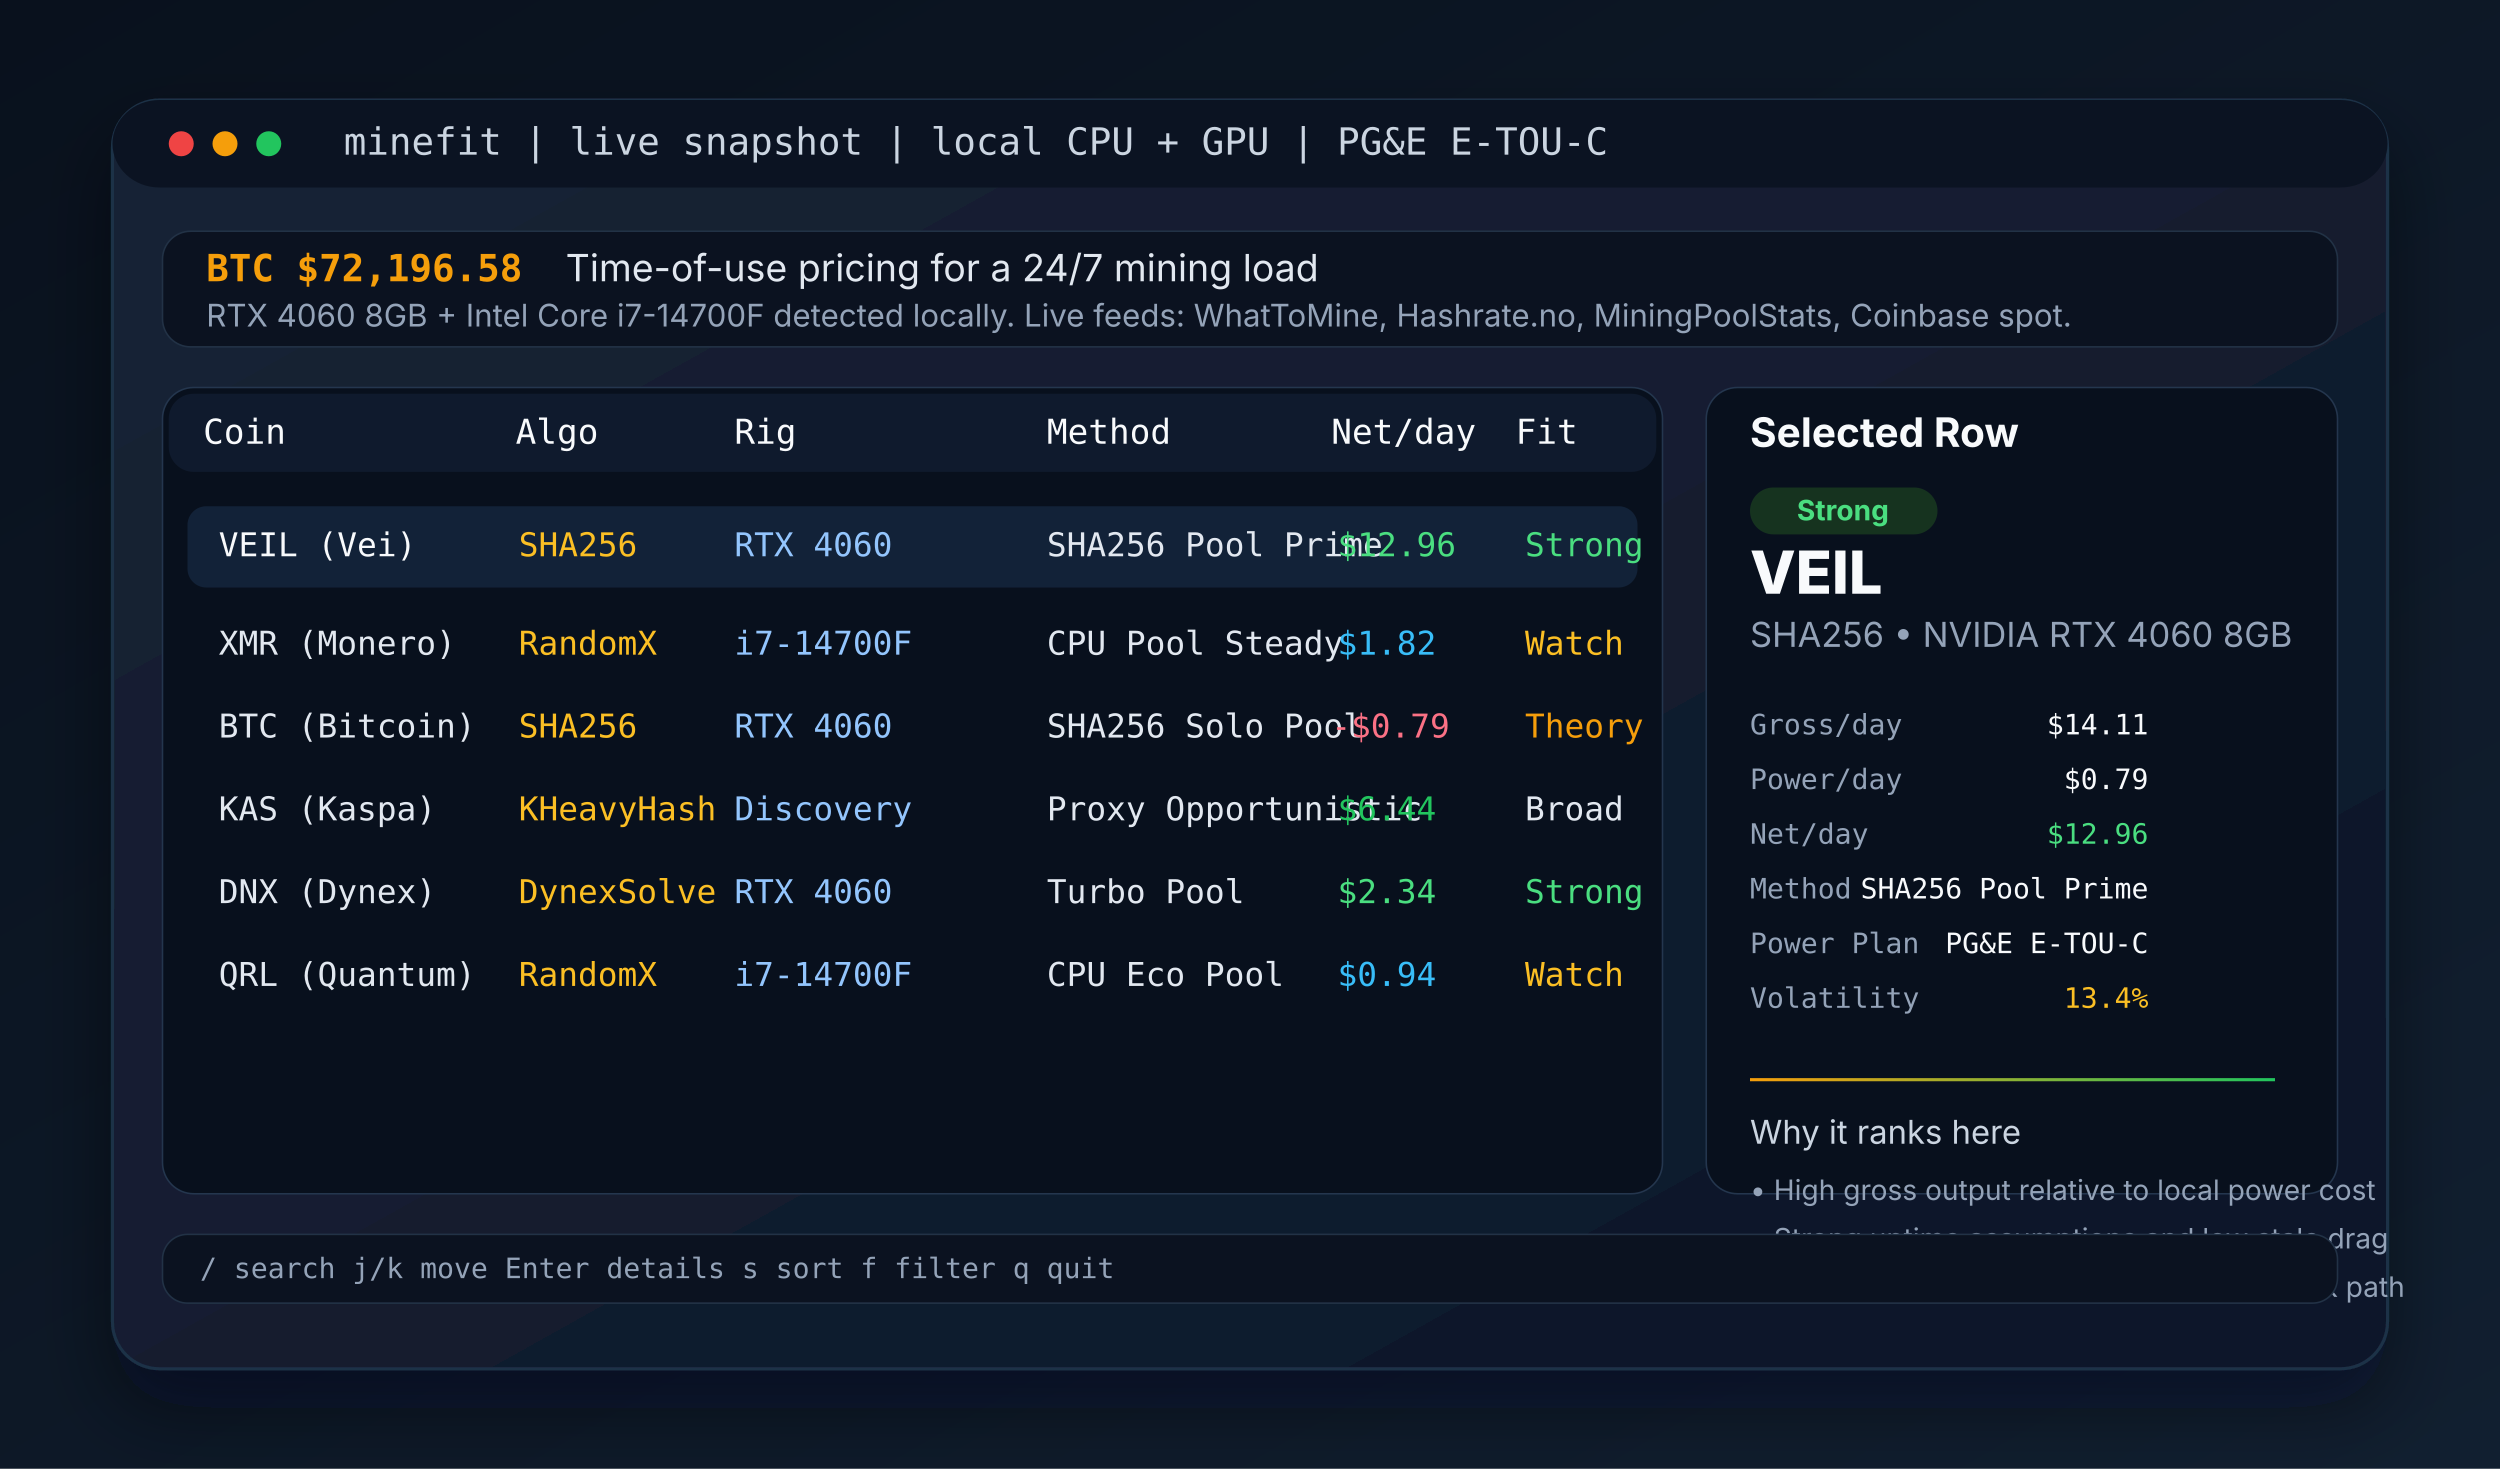
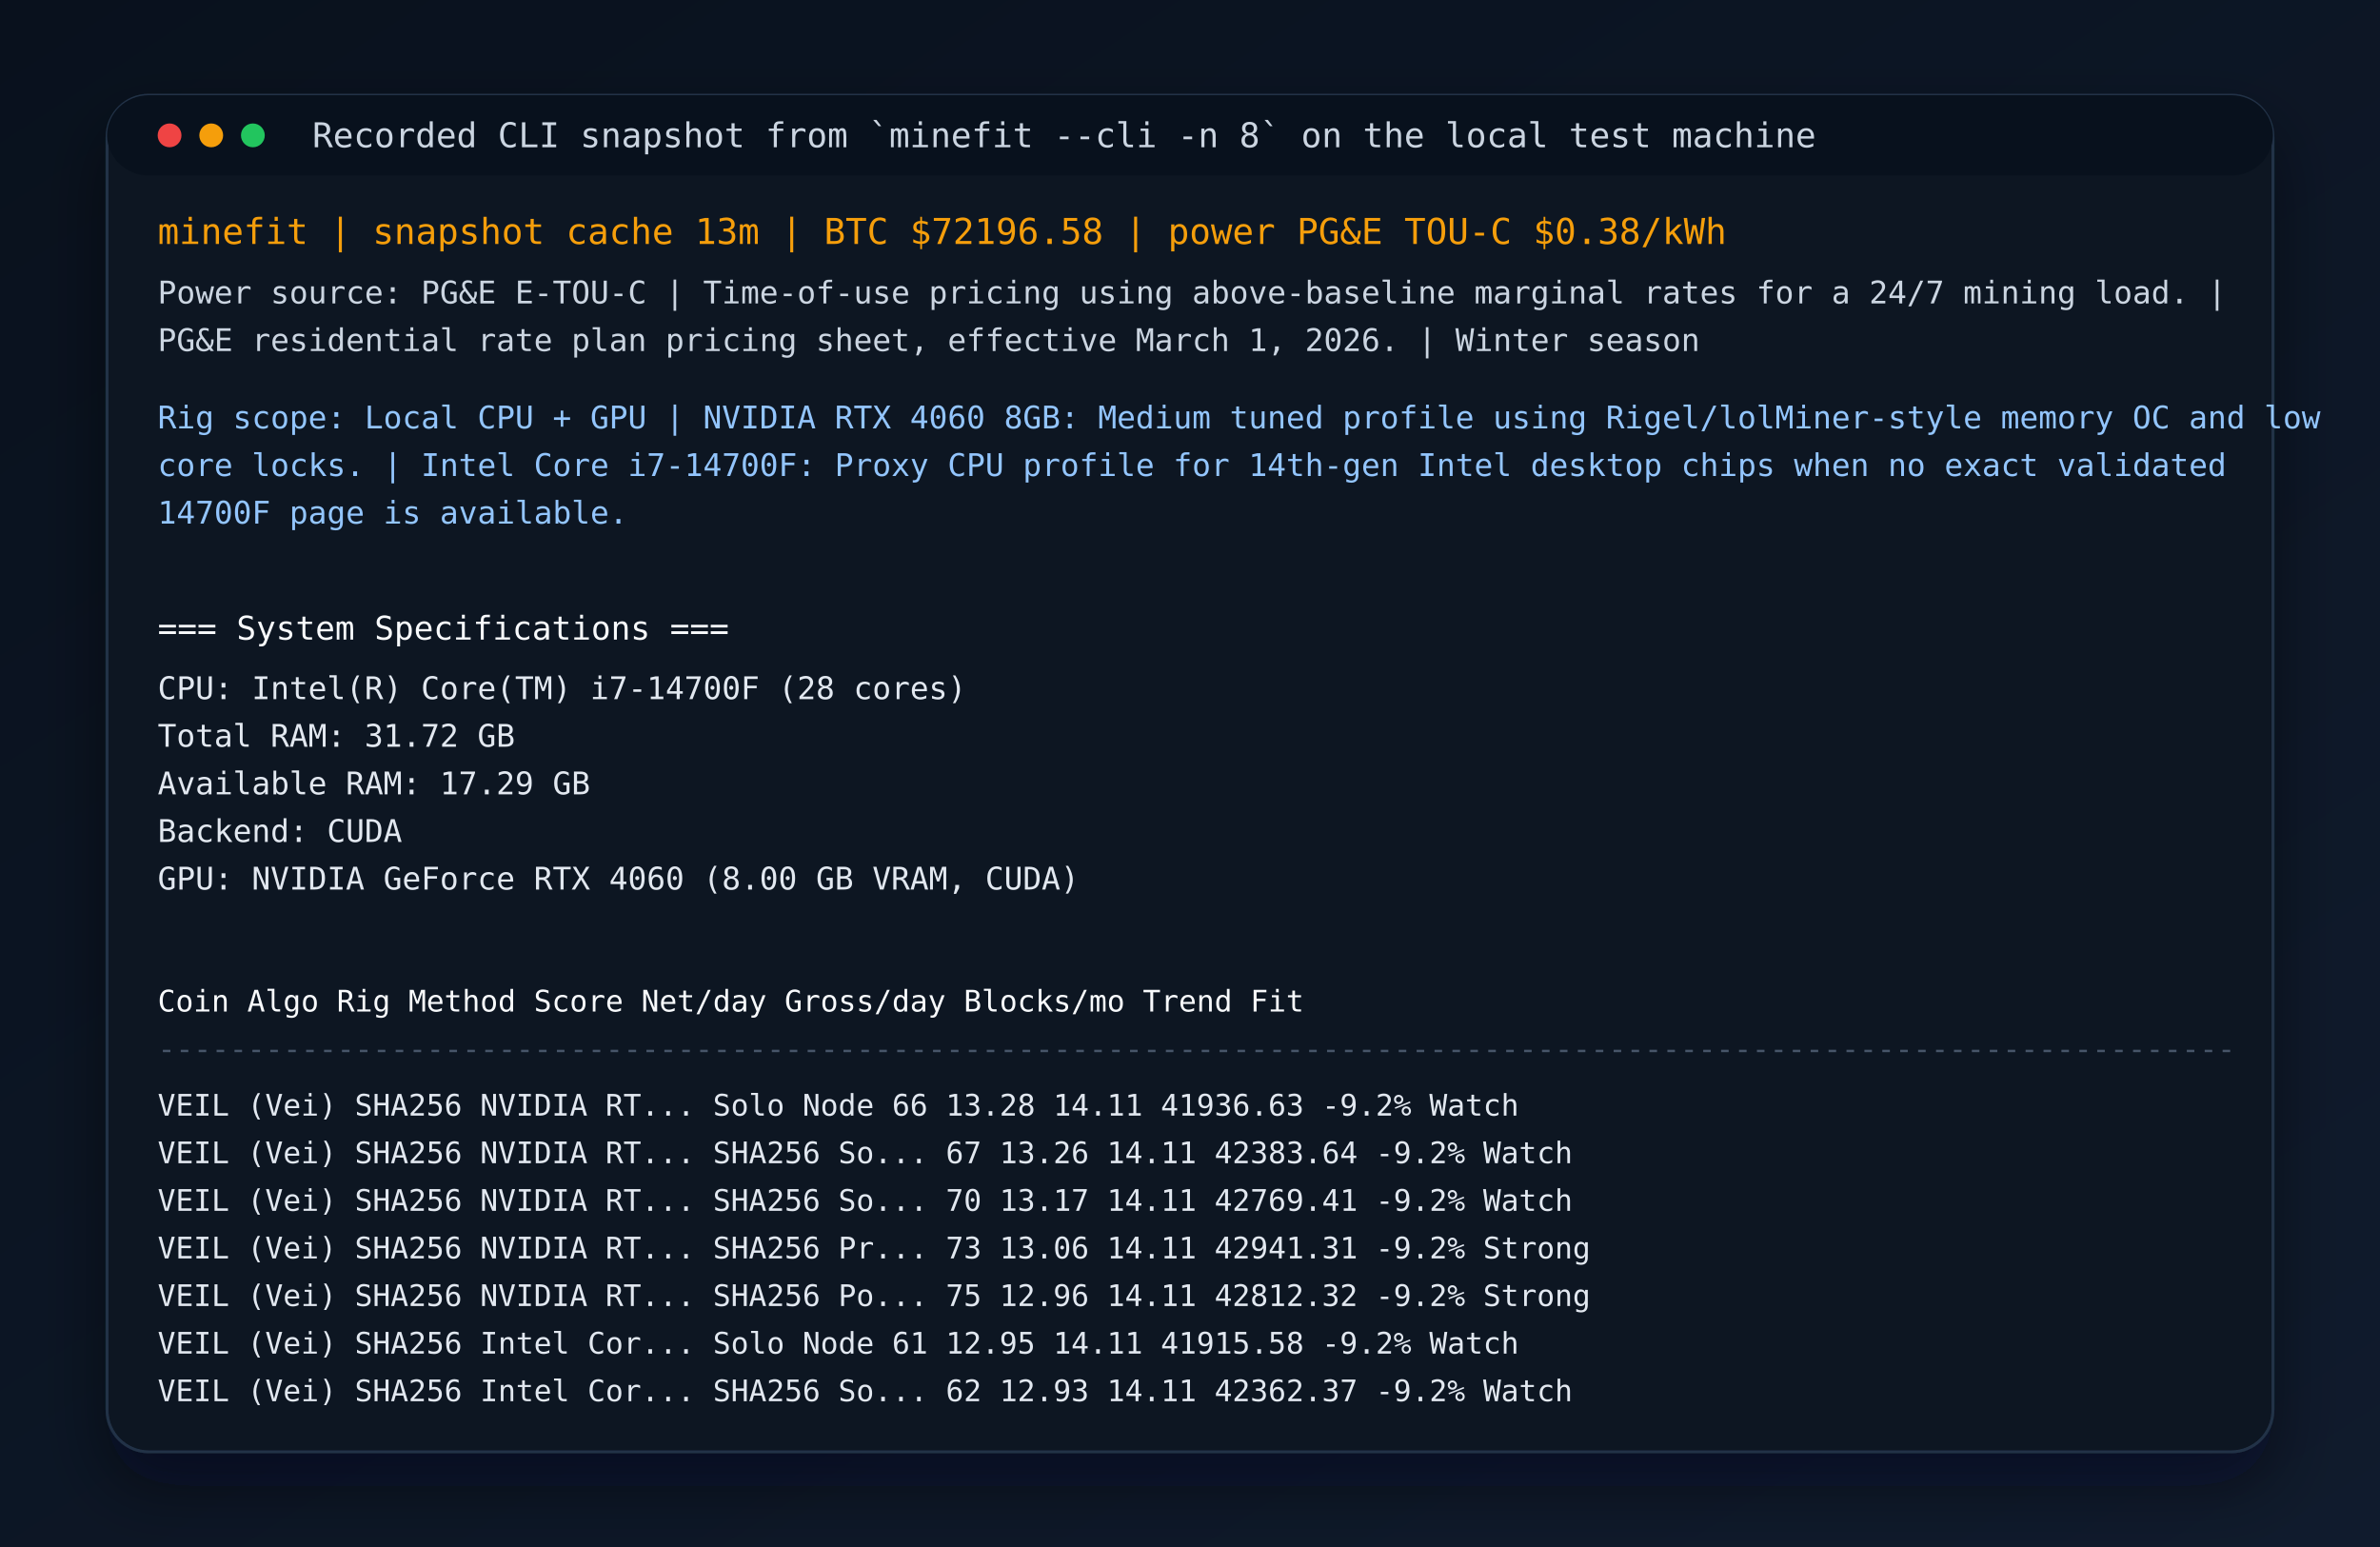
- <svg xmlns="http://www.w3.org/2000/svg" viewBox="0 0 1600 940" fill="none">
+ <svg xmlns="http://www.w3.org/2000/svg" viewBox="0 0 1600 1040" fill="none">
  <defs>
    <linearGradient id="page" x1="0" y1="0" x2="1" y2="1">
      <stop offset="0%" stop-color="#09111d" />
-       <stop offset="100%" stop-color="#111f30" />
-     </linearGradient>
-     <linearGradient id="frame" x1="0" y1="0" x2="1" y2="1">
-       <stop offset="0%" stop-color="#152235" />
-       <stop offset="100%" stop-color="#0f172a" />
-     </linearGradient>
-     <linearGradient id="accent" x1="0" y1="0" x2="1" y2="0">
-       <stop offset="0%" stop-color="#f59e0b" />
-       <stop offset="100%" stop-color="#22c55e" />
+       <stop offset="100%" stop-color="#101b2d" />
    </linearGradient>
    <filter id="shadow" x="-20%" y="-20%" width="140%" height="140%">
-       <feDropShadow dx="0" dy="24" stdDeviation="24" flood-color="#020617" flood-opacity="0.45" />
+       <feDropShadow dx="0" dy="22" stdDeviation="22" flood-color="#020617" flood-opacity="0.45" />
    </filter>
  </defs>
-   <rect width="1600" height="940" fill="url(#page)" />
-   <rect x="72" y="64" width="1456" height="812" rx="30" fill="url(#frame)" stroke="#1f3047" stroke-width="2" filter="url(#shadow)" />
-   <rect x="72" y="64" width="1456" height="56" rx="30" fill="#0b1322" />
-   <circle cx="116" cy="92" r="8" fill="#ef4444" />
-   <circle cx="144" cy="92" r="8" fill="#f59e0b" />
-   <circle cx="172" cy="92" r="8" fill="#22c55e" />
-   <text x="220" y="99" fill="#cbd5e1" font-family="Consolas, Menlo, monospace" font-size="24">minefit | live snapshot | local CPU + GPU | PG&amp;E E-TOU-C</text>
-   <rect x="104" y="148" width="1392" height="74" rx="18" fill="#0b1220" stroke="#223246" />
-   <text x="132" y="180" fill="#f59e0b" font-family="Consolas, Menlo, monospace" font-size="24" font-weight="700">BTC $72,196.58</text>
-   <text x="362" y="180" fill="#e2e8f0" font-family="Segoe UI, Inter, Arial, sans-serif" font-size="24">Time-of-use pricing for a 24/7 mining load</text>
-   <text x="132" y="209" fill="#94a3b8" font-family="Segoe UI, Inter, Arial, sans-serif" font-size="20">RTX 4060 8GB + Intel Core i7-14700F detected locally. Live feeds: WhatToMine, Hashrate.no, MiningPoolStats, Coinbase spot.</text>
-   <rect x="104" y="248" width="960" height="516" rx="20" fill="#08101d" stroke="#24364e" />
-   <rect x="108" y="252" width="952" height="50" rx="16" fill="#0f1a2d" />
-   <text x="130" y="284" fill="#f8fafc" font-family="Consolas, Menlo, monospace" font-size="22">Coin</text>
-   <text x="330" y="284" fill="#f8fafc" font-family="Consolas, Menlo, monospace" font-size="22">Algo</text>
-   <text x="470" y="284" fill="#f8fafc" font-family="Consolas, Menlo, monospace" font-size="22">Rig</text>
-   <text x="670" y="284" fill="#f8fafc" font-family="Consolas, Menlo, monospace" font-size="22">Method</text>
-   <text x="852" y="284" fill="#f8fafc" font-family="Consolas, Menlo, monospace" font-size="22">Net/day</text>
-   <text x="970" y="284" fill="#f8fafc" font-family="Consolas, Menlo, monospace" font-size="22">Fit</text>
-   <rect x="120" y="324" width="928" height="52" rx="12" fill="#122238" />
-   <text x="140" y="356" fill="#f8fafc" font-family="Consolas, Menlo, monospace" font-size="21">VEIL (Vei)</text>
-   <text x="332" y="356" fill="#fbbf24" font-family="Consolas, Menlo, monospace" font-size="21">SHA256</text>
-   <text x="470" y="356" fill="#93c5fd" font-family="Consolas, Menlo, monospace" font-size="21">RTX 4060</text>
-   <text x="670" y="356" fill="#e2e8f0" font-family="Consolas, Menlo, monospace" font-size="21">SHA256 Pool Prime</text>
-   <text x="856" y="356" fill="#4ade80" font-family="Consolas, Menlo, monospace" font-size="21">$12.96</text>
-   <text x="976" y="356" fill="#4ade80" font-family="Consolas, Menlo, monospace" font-size="21">Strong</text>
-   <text x="140" y="419" fill="#e2e8f0" font-family="Consolas, Menlo, monospace" font-size="21">XMR (Monero)</text>
-   <text x="332" y="419" fill="#fbbf24" font-family="Consolas, Menlo, monospace" font-size="21">RandomX</text>
-   <text x="470" y="419" fill="#93c5fd" font-family="Consolas, Menlo, monospace" font-size="21">i7-14700F</text>
-   <text x="670" y="419" fill="#e2e8f0" font-family="Consolas, Menlo, monospace" font-size="21">CPU Pool Steady</text>
-   <text x="856" y="419" fill="#38bdf8" font-family="Consolas, Menlo, monospace" font-size="21">$1.82</text>
-   <text x="976" y="419" fill="#fbbf24" font-family="Consolas, Menlo, monospace" font-size="21">Watch</text>
-   <text x="140" y="472" fill="#e2e8f0" font-family="Consolas, Menlo, monospace" font-size="21">BTC (Bitcoin)</text>
-   <text x="332" y="472" fill="#fbbf24" font-family="Consolas, Menlo, monospace" font-size="21">SHA256</text>
-   <text x="470" y="472" fill="#93c5fd" font-family="Consolas, Menlo, monospace" font-size="21">RTX 4060</text>
-   <text x="670" y="472" fill="#e2e8f0" font-family="Consolas, Menlo, monospace" font-size="21">SHA256 Solo Pool</text>
-   <text x="852" y="472" fill="#fb7185" font-family="Consolas, Menlo, monospace" font-size="21">-$0.79</text>
-   <text x="976" y="472" fill="#f59e0b" font-family="Consolas, Menlo, monospace" font-size="21">Theory</text>
-   <text x="140" y="525" fill="#e2e8f0" font-family="Consolas, Menlo, monospace" font-size="21">KAS (Kaspa)</text>
-   <text x="332" y="525" fill="#fbbf24" font-family="Consolas, Menlo, monospace" font-size="21">KHeavyHash</text>
-   <text x="470" y="525" fill="#93c5fd" font-family="Consolas, Menlo, monospace" font-size="21">Discovery</text>
-   <text x="670" y="525" fill="#e2e8f0" font-family="Consolas, Menlo, monospace" font-size="21">Proxy Opportunistic</text>
-   <text x="856" y="525" fill="#22c55e" font-family="Consolas, Menlo, monospace" font-size="21">$6.44</text>
-   <text x="976" y="525" fill="#e2e8f0" font-family="Consolas, Menlo, monospace" font-size="21">Broad</text>
-   <text x="140" y="578" fill="#e2e8f0" font-family="Consolas, Menlo, monospace" font-size="21">DNX (Dynex)</text>
-   <text x="332" y="578" fill="#fbbf24" font-family="Consolas, Menlo, monospace" font-size="21">DynexSolve</text>
-   <text x="470" y="578" fill="#93c5fd" font-family="Consolas, Menlo, monospace" font-size="21">RTX 4060</text>
-   <text x="670" y="578" fill="#e2e8f0" font-family="Consolas, Menlo, monospace" font-size="21">Turbo Pool</text>
-   <text x="856" y="578" fill="#4ade80" font-family="Consolas, Menlo, monospace" font-size="21">$2.34</text>
-   <text x="976" y="578" fill="#4ade80" font-family="Consolas, Menlo, monospace" font-size="21">Strong</text>
-   <text x="140" y="631" fill="#e2e8f0" font-family="Consolas, Menlo, monospace" font-size="21">QRL (Quantum)</text>
-   <text x="332" y="631" fill="#fbbf24" font-family="Consolas, Menlo, monospace" font-size="21">RandomX</text>
-   <text x="470" y="631" fill="#93c5fd" font-family="Consolas, Menlo, monospace" font-size="21">i7-14700F</text>
-   <text x="670" y="631" fill="#e2e8f0" font-family="Consolas, Menlo, monospace" font-size="21">CPU Eco Pool</text>
-   <text x="856" y="631" fill="#38bdf8" font-family="Consolas, Menlo, monospace" font-size="21">$0.94</text>
-   <text x="976" y="631" fill="#fbbf24" font-family="Consolas, Menlo, monospace" font-size="21">Watch</text>
-   <rect x="1092" y="248" width="404" height="516" rx="20" fill="#08101d" stroke="#24364e" />
-   <text x="1120" y="286" fill="#f8fafc" font-family="Segoe UI, Inter, Arial, sans-serif" font-size="26" font-weight="700">Selected Row</text>
-   <rect x="1120" y="312" width="120" height="30" rx="15" fill="#16331f" />
-   <text x="1150" y="333" fill="#4ade80" font-family="Segoe UI, Inter, Arial, sans-serif" font-size="18" font-weight="700">Strong</text>
-   <text x="1120" y="380" fill="#f8fafc" font-family="Segoe UI, Inter, Arial, sans-serif" font-size="38" font-weight="800">VEIL</text>
-   <text x="1120" y="414" fill="#94a3b8" font-family="Segoe UI, Inter, Arial, sans-serif" font-size="22">SHA256 • NVIDIA RTX 4060 8GB</text>
-   <text x="1120" y="470" fill="#94a3b8" font-family="Consolas, Menlo, monospace" font-size="18">Gross/day</text>
-   <text x="1375" y="470" fill="#f8fafc" font-family="Consolas, Menlo, monospace" font-size="18" text-anchor="end">$14.11</text>
-   <text x="1120" y="505" fill="#94a3b8" font-family="Consolas, Menlo, monospace" font-size="18">Power/day</text>
-   <text x="1375" y="505" fill="#f8fafc" font-family="Consolas, Menlo, monospace" font-size="18" text-anchor="end">$0.79</text>
-   <text x="1120" y="540" fill="#94a3b8" font-family="Consolas, Menlo, monospace" font-size="18">Net/day</text>
-   <text x="1375" y="540" fill="#4ade80" font-family="Consolas, Menlo, monospace" font-size="18" text-anchor="end">$12.96</text>
-   <text x="1120" y="575" fill="#94a3b8" font-family="Consolas, Menlo, monospace" font-size="18">Method</text>
-   <text x="1375" y="575" fill="#f8fafc" font-family="Consolas, Menlo, monospace" font-size="18" text-anchor="end">SHA256 Pool Prime</text>
-   <text x="1120" y="610" fill="#94a3b8" font-family="Consolas, Menlo, monospace" font-size="18">Power Plan</text>
-   <text x="1375" y="610" fill="#f8fafc" font-family="Consolas, Menlo, monospace" font-size="18" text-anchor="end">PG&amp;E E-TOU-C</text>
-   <text x="1120" y="645" fill="#94a3b8" font-family="Consolas, Menlo, monospace" font-size="18">Volatility</text>
-   <text x="1375" y="645" fill="#fbbf24" font-family="Consolas, Menlo, monospace" font-size="18" text-anchor="end">13.4%</text>
-   <rect x="1120" y="690" width="336" height="2" fill="url(#accent)" />
-   <text x="1120" y="732" fill="#cbd5e1" font-family="Segoe UI, Inter, Arial, sans-serif" font-size="21">Why it ranks here</text>
-   <text x="1120" y="768" fill="#94a3b8" font-family="Segoe UI, Inter, Arial, sans-serif" font-size="18">• High gross output relative to local power cost</text>
-   <text x="1120" y="799" fill="#94a3b8" font-family="Segoe UI, Inter, Arial, sans-serif" font-size="18">• Strong uptime assumptions and low stale drag</text>
-   <text x="1120" y="830" fill="#94a3b8" font-family="Segoe UI, Inter, Arial, sans-serif" font-size="18">• Live market data and validated benchmark path</text>
-   <rect x="104" y="790" width="1392" height="44" rx="16" fill="#0b1220" stroke="#223246" />
-   <text x="128" y="818" fill="#94a3b8" font-family="Consolas, Menlo, monospace" font-size="18">/ search  j/k move  Enter details  s sort  f filter  q quit</text>
+   <rect width="1600" height="1040" fill="url(#page)" />
+   <rect x="72" y="64" width="1456" height="912" rx="28" fill="#0b1220" stroke="#223246" stroke-width="2" filter="url(#shadow)" />
+   <rect x="72" y="64" width="1456" height="54" rx="28" fill="#08111d" />
+   <circle cx="114" cy="91" r="8" fill="#ef4444" />
+   <circle cx="142" cy="91" r="8" fill="#f59e0b" />
+   <circle cx="170" cy="91" r="8" fill="#22c55e" />
+   <text x="210" y="99" fill="#cbd5e1" font-family="Consolas, Menlo, monospace" font-size="23">Recorded CLI snapshot from `minefit --cli -n 8` on the local test machine</text>
+   <text x="106" y="164" fill="#f59e0b" font-family="Consolas, Menlo, monospace" font-size="24">minefit | snapshot cache 13m | BTC $72196.58 | power PG&amp;E TOU-C $0.38/kWh</text>
+   <text x="106" y="204" fill="#cbd5e1" font-family="Consolas, Menlo, monospace" font-size="21">Power source: PG&amp;E E-TOU-C | Time-of-use pricing using above-baseline marginal rates for a 24/7 mining load. |</text>
+   <text x="106" y="236" fill="#cbd5e1" font-family="Consolas, Menlo, monospace" font-size="21">PG&amp;E residential rate plan pricing sheet, effective March 1, 2026. | Winter season</text>
+   <text x="106" y="288" fill="#93c5fd" font-family="Consolas, Menlo, monospace" font-size="21">Rig scope: Local CPU + GPU | NVIDIA RTX 4060 8GB: Medium tuned profile using Rigel/lolMiner-style memory OC and low</text>
+   <text x="106" y="320" fill="#93c5fd" font-family="Consolas, Menlo, monospace" font-size="21">core locks. | Intel Core i7-14700F: Proxy CPU profile for 14th-gen Intel desktop chips when no exact validated</text>
+   <text x="106" y="352" fill="#93c5fd" font-family="Consolas, Menlo, monospace" font-size="21">14700F page is available.</text>
+   <text x="106" y="430" fill="#f8fafc" font-family="Consolas, Menlo, monospace" font-size="22">=== System Specifications ===</text>
+   <text x="106" y="470" fill="#e2e8f0" font-family="Consolas, Menlo, monospace" font-size="21">CPU: Intel(R) Core(TM) i7-14700F (28 cores)</text>
+   <text x="106" y="502" fill="#e2e8f0" font-family="Consolas, Menlo, monospace" font-size="21">Total RAM: 31.72 GB</text>
+   <text x="106" y="534" fill="#e2e8f0" font-family="Consolas, Menlo, monospace" font-size="21">Available RAM: 17.29 GB</text>
+   <text x="106" y="566" fill="#e2e8f0" font-family="Consolas, Menlo, monospace" font-size="21">Backend: CUDA</text>
+   <text x="106" y="598" fill="#e2e8f0" font-family="Consolas, Menlo, monospace" font-size="21">GPU: NVIDIA GeForce RTX 4060 (8.00 GB VRAM, CUDA)</text>
+   <text x="106" y="680" fill="#f8fafc" font-family="Consolas, Menlo, monospace" font-size="20">Coin         Algo         Rig          Method        Score     Net/day   Gross/day  Blocks/mo    Trend Fit</text>
+   <text x="106" y="712" fill="#475569" font-family="Consolas, Menlo, monospace" font-size="20">--------------------------------------------------------------------------------------------------------------------</text>
+   <text x="106" y="750" fill="#e2e8f0" font-family="Consolas, Menlo, monospace" font-size="20">VEIL (Vei)   SHA256       NVIDIA RT... Solo Node        66       13.28       14.11   41936.63    -9.2% Watch</text>
+   <text x="106" y="782" fill="#e2e8f0" font-family="Consolas, Menlo, monospace" font-size="20">VEIL (Vei)   SHA256       NVIDIA RT... SHA256 So...     67       13.26       14.11   42383.64    -9.2% Watch</text>
+   <text x="106" y="814" fill="#e2e8f0" font-family="Consolas, Menlo, monospace" font-size="20">VEIL (Vei)   SHA256       NVIDIA RT... SHA256 So...     70       13.17       14.11   42769.41    -9.2% Watch</text>
+   <text x="106" y="846" fill="#e2e8f0" font-family="Consolas, Menlo, monospace" font-size="20">VEIL (Vei)   SHA256       NVIDIA RT... SHA256 Pr...     73       13.06       14.11   42941.31    -9.2% Strong</text>
+   <text x="106" y="878" fill="#e2e8f0" font-family="Consolas, Menlo, monospace" font-size="20">VEIL (Vei)   SHA256       NVIDIA RT... SHA256 Po...     75       12.96       14.11   42812.32    -9.2% Strong</text>
+   <text x="106" y="910" fill="#e2e8f0" font-family="Consolas, Menlo, monospace" font-size="20">VEIL (Vei)   SHA256       Intel Cor... Solo Node        61       12.95       14.11   41915.58    -9.2% Watch</text>
+   <text x="106" y="942" fill="#e2e8f0" font-family="Consolas, Menlo, monospace" font-size="20">VEIL (Vei)   SHA256       Intel Cor... SHA256 So...     62       12.93       14.11   42362.37    -9.2% Watch</text>
</svg>
